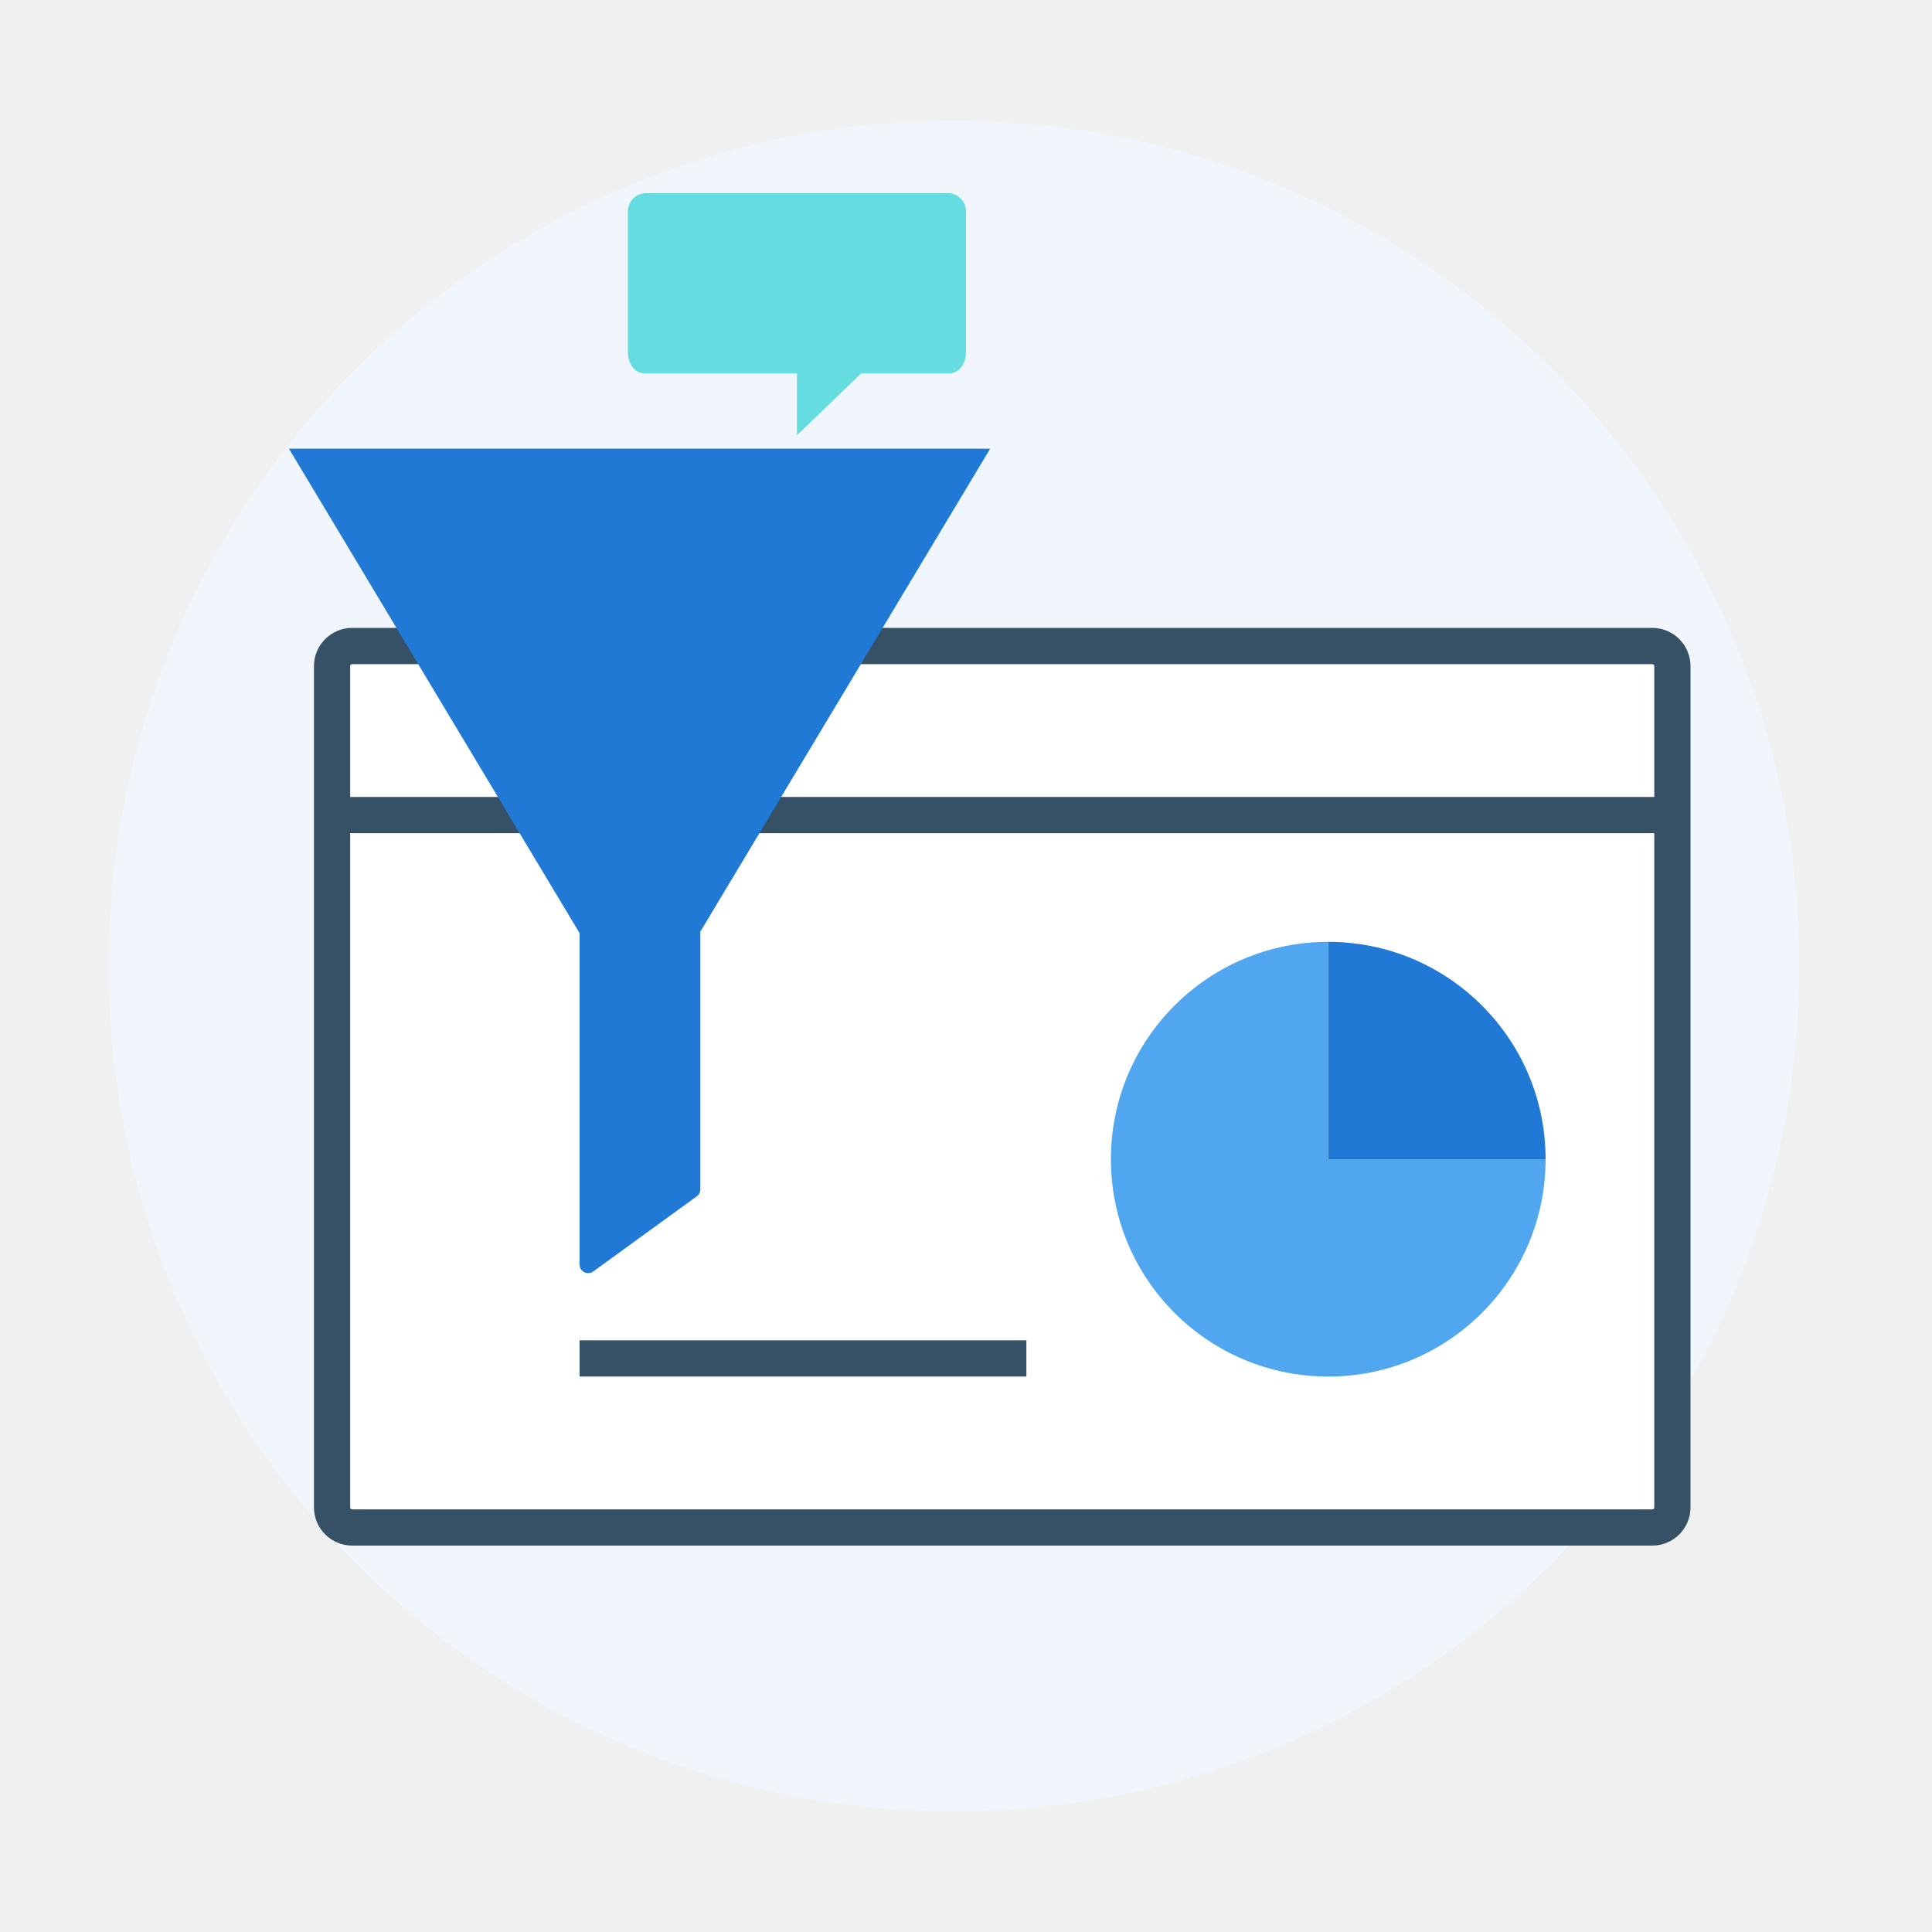
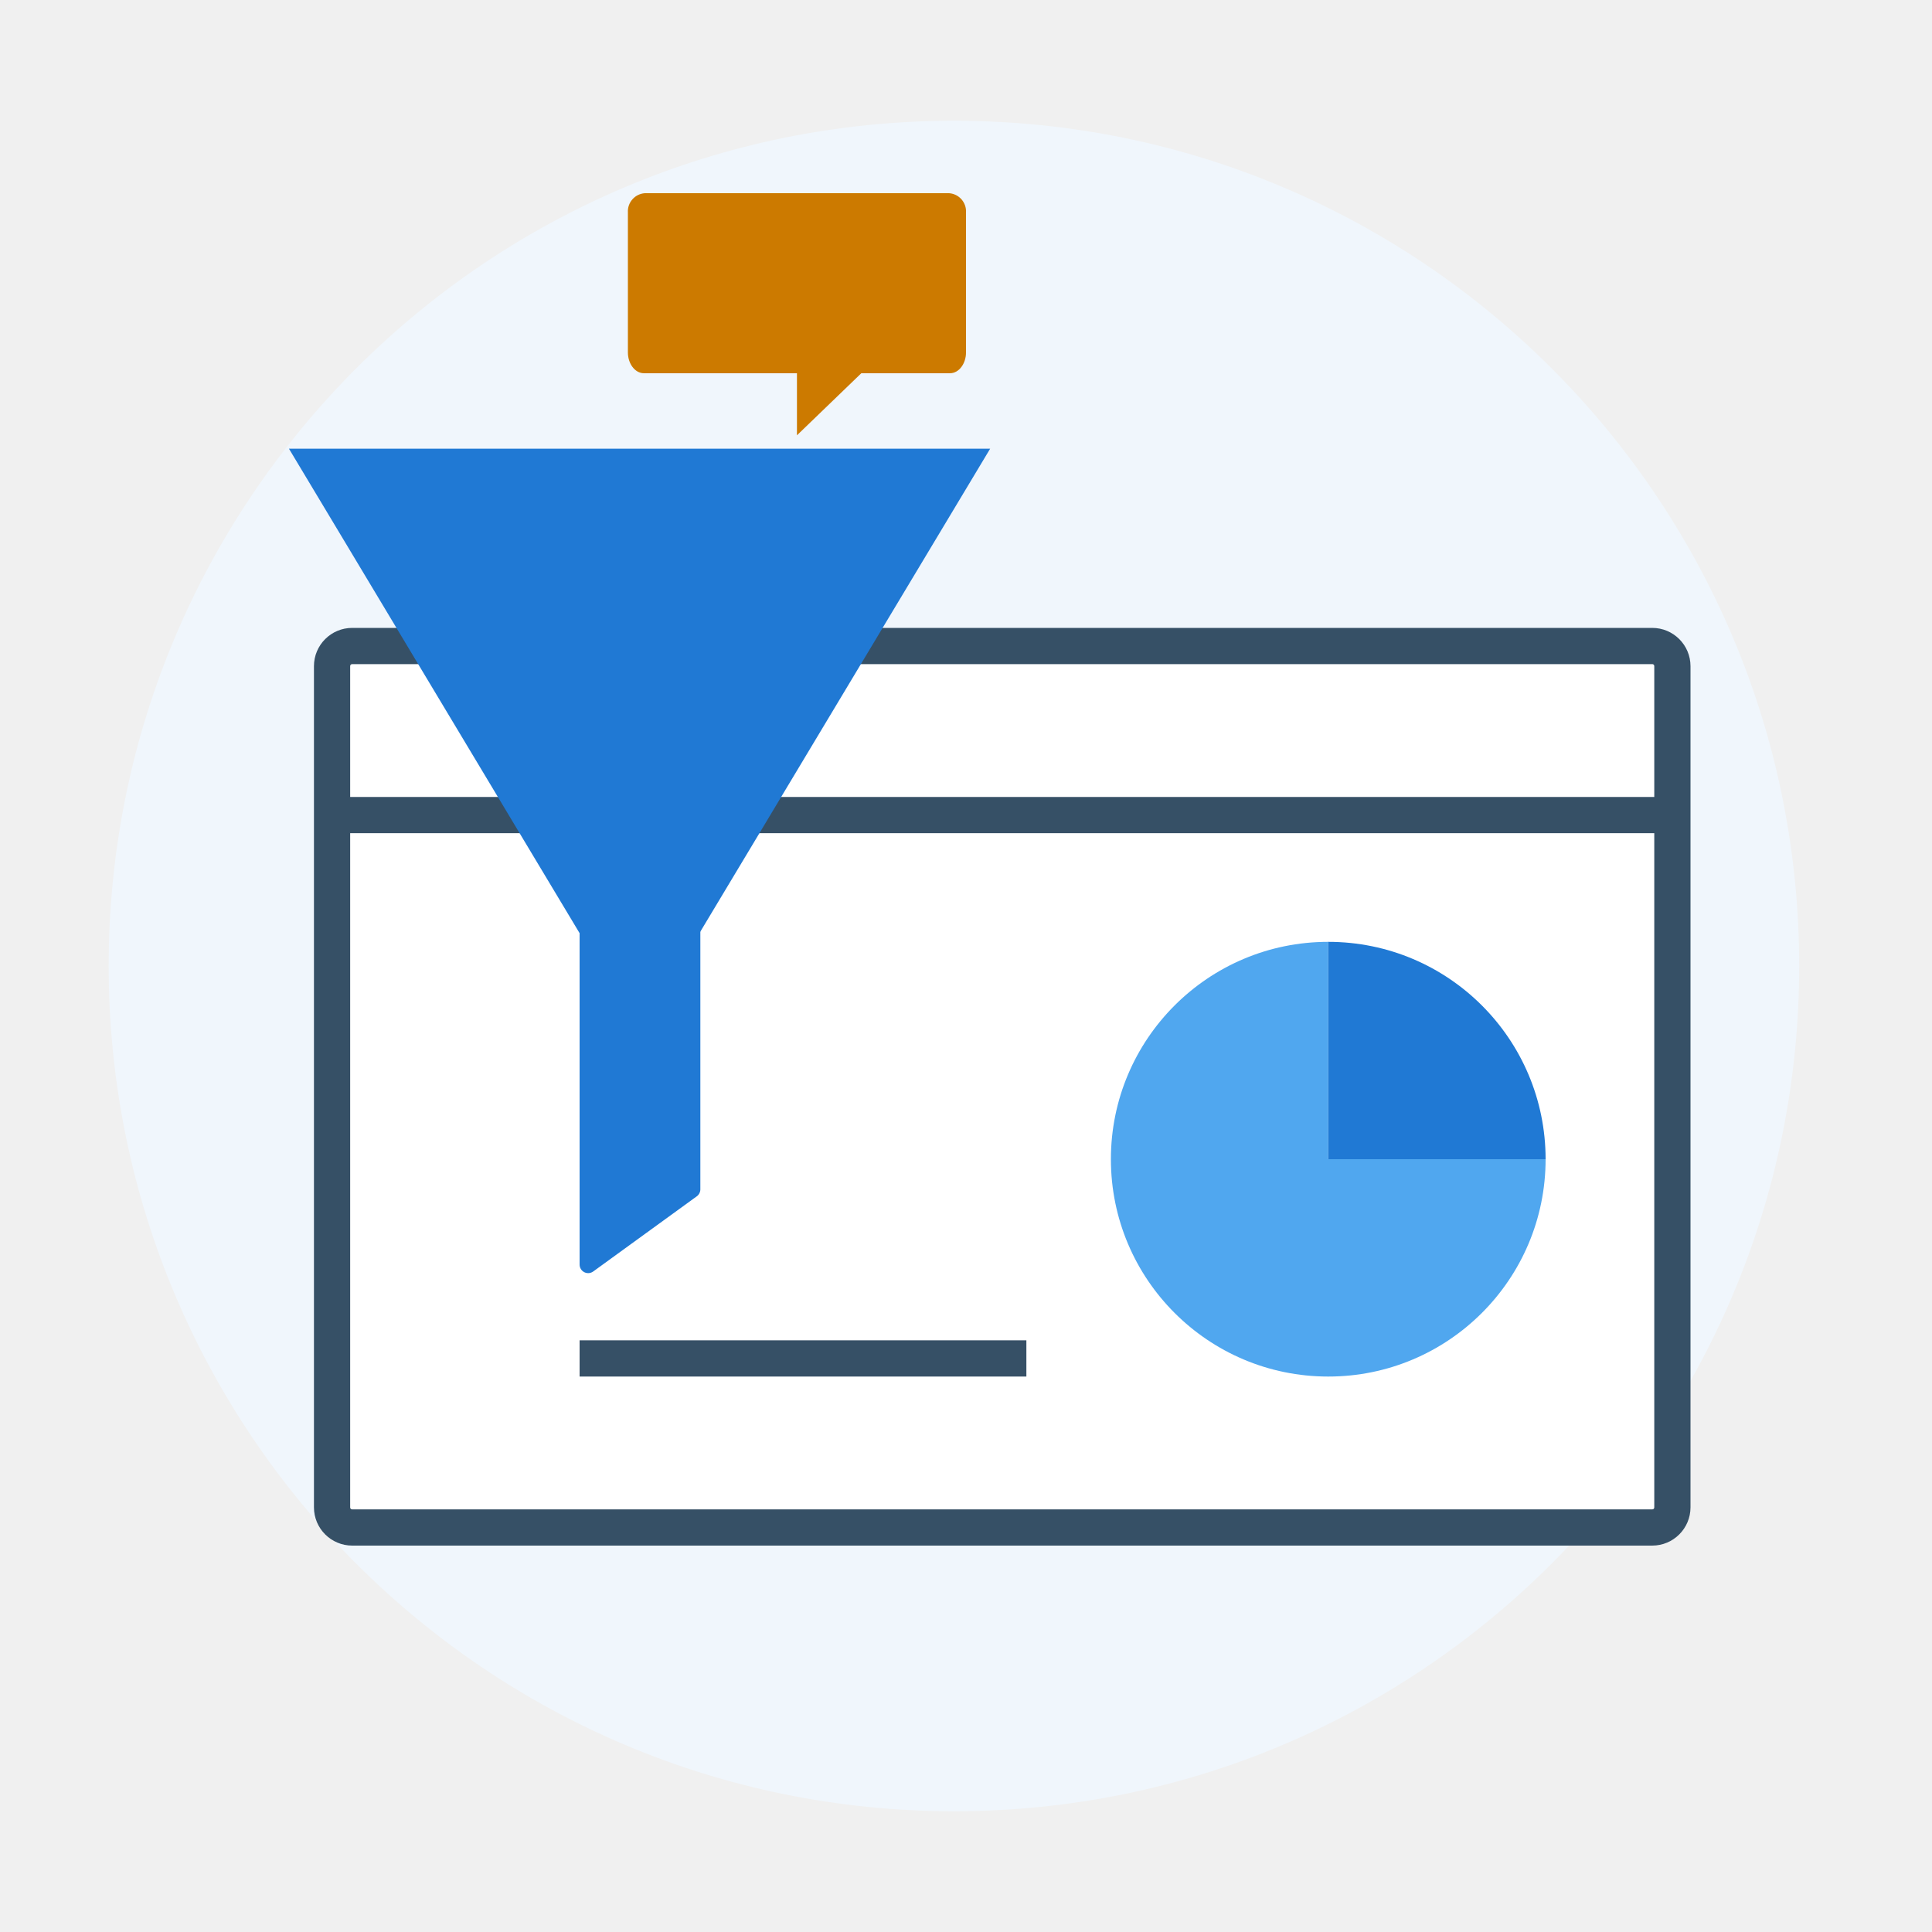
<svg xmlns="http://www.w3.org/2000/svg" viewBox="0 0 160 160">
  <defs>
-     <style>.cls-1{fill:none;}.cls-2{fill:#f0f6fc;}.cls-3{fill:#65dde0;}.cls-4{fill:#fff;}.cls-5{fill:#365066;}.cls-6{fill:#50a7ef;}.cls-7{fill:#2079d4;}</style>
+     <style>.cls-1{fill:none;}.cls-2{fill:#f0f6fc;}.cls-3{fill:#CC7A00;}.cls-4{fill:#fff;}.cls-5{fill:#365066;}.cls-6{fill:#50a7ef;}.cls-7{fill:#2079d4;}</style>
  </defs>
  <g id="interviste_rielabora">
    <rect class="cls-1" width="160" height="160" />
    <path class="cls-2" d="M79,150A70,70,0,1,0,9,80,70,70,0,0,0,79,150Z" />
    <path class="cls-3" d="M53.33,30.91H66v5.14l5.33-5.14h7.34c.77,0,1.33-.83,1.33-1.71V17.6A1.51,1.51,0,0,0,78.6,16H53.4A1.51,1.51,0,0,0,52,17.6V29.2C52,30.08,52.56,30.91,53.33,30.91Z" />
    <rect class="cls-4" x="27.5" y="53.5" width="111" height="73" rx="1.67" />
    <path class="cls-5" d="M136.83,55a.16.16,0,0,1,.17.17v69.66a.16.16,0,0,1-.17.17H29.17a.16.16,0,0,1-.17-.17V55.17a.16.16,0,0,1,.17-.17H136.83m0-3H29.17A3.17,3.17,0,0,0,26,55.17v69.66A3.17,3.17,0,0,0,29.17,128H136.83a3.17,3.17,0,0,0,3.17-3.17V55.17A3.17,3.17,0,0,0,136.83,52Z" />
    <path class="cls-6" d="M110,78a18,18,0,1,0,18,18H110Z" />
    <path class="cls-7" d="M128,96a18,18,0,0,0-18-18V96Z" />
    <rect class="cls-5" x="48" y="111" width="37" height="3" />
    <path class="cls-5" d="M137.22,69H28.5a1.5,1.5,0,0,1,0-3H137.22a1.5,1.5,0,0,1,0,3Z" />
    <polygon class="cls-7" points="52.96 85.55 82 37.16 23.93 37.16 52.96 85.55" />
    <path class="cls-7" d="M57.71,99.07l-8.57,6.22a.71.71,0,0,1-1.14-.56V74.15a.71.71,0,0,1,.72-.7h8.56a.71.71,0,0,1,.72.7V98.51A.7.7,0,0,1,57.71,99.07Z" />
  </g>
</svg>
